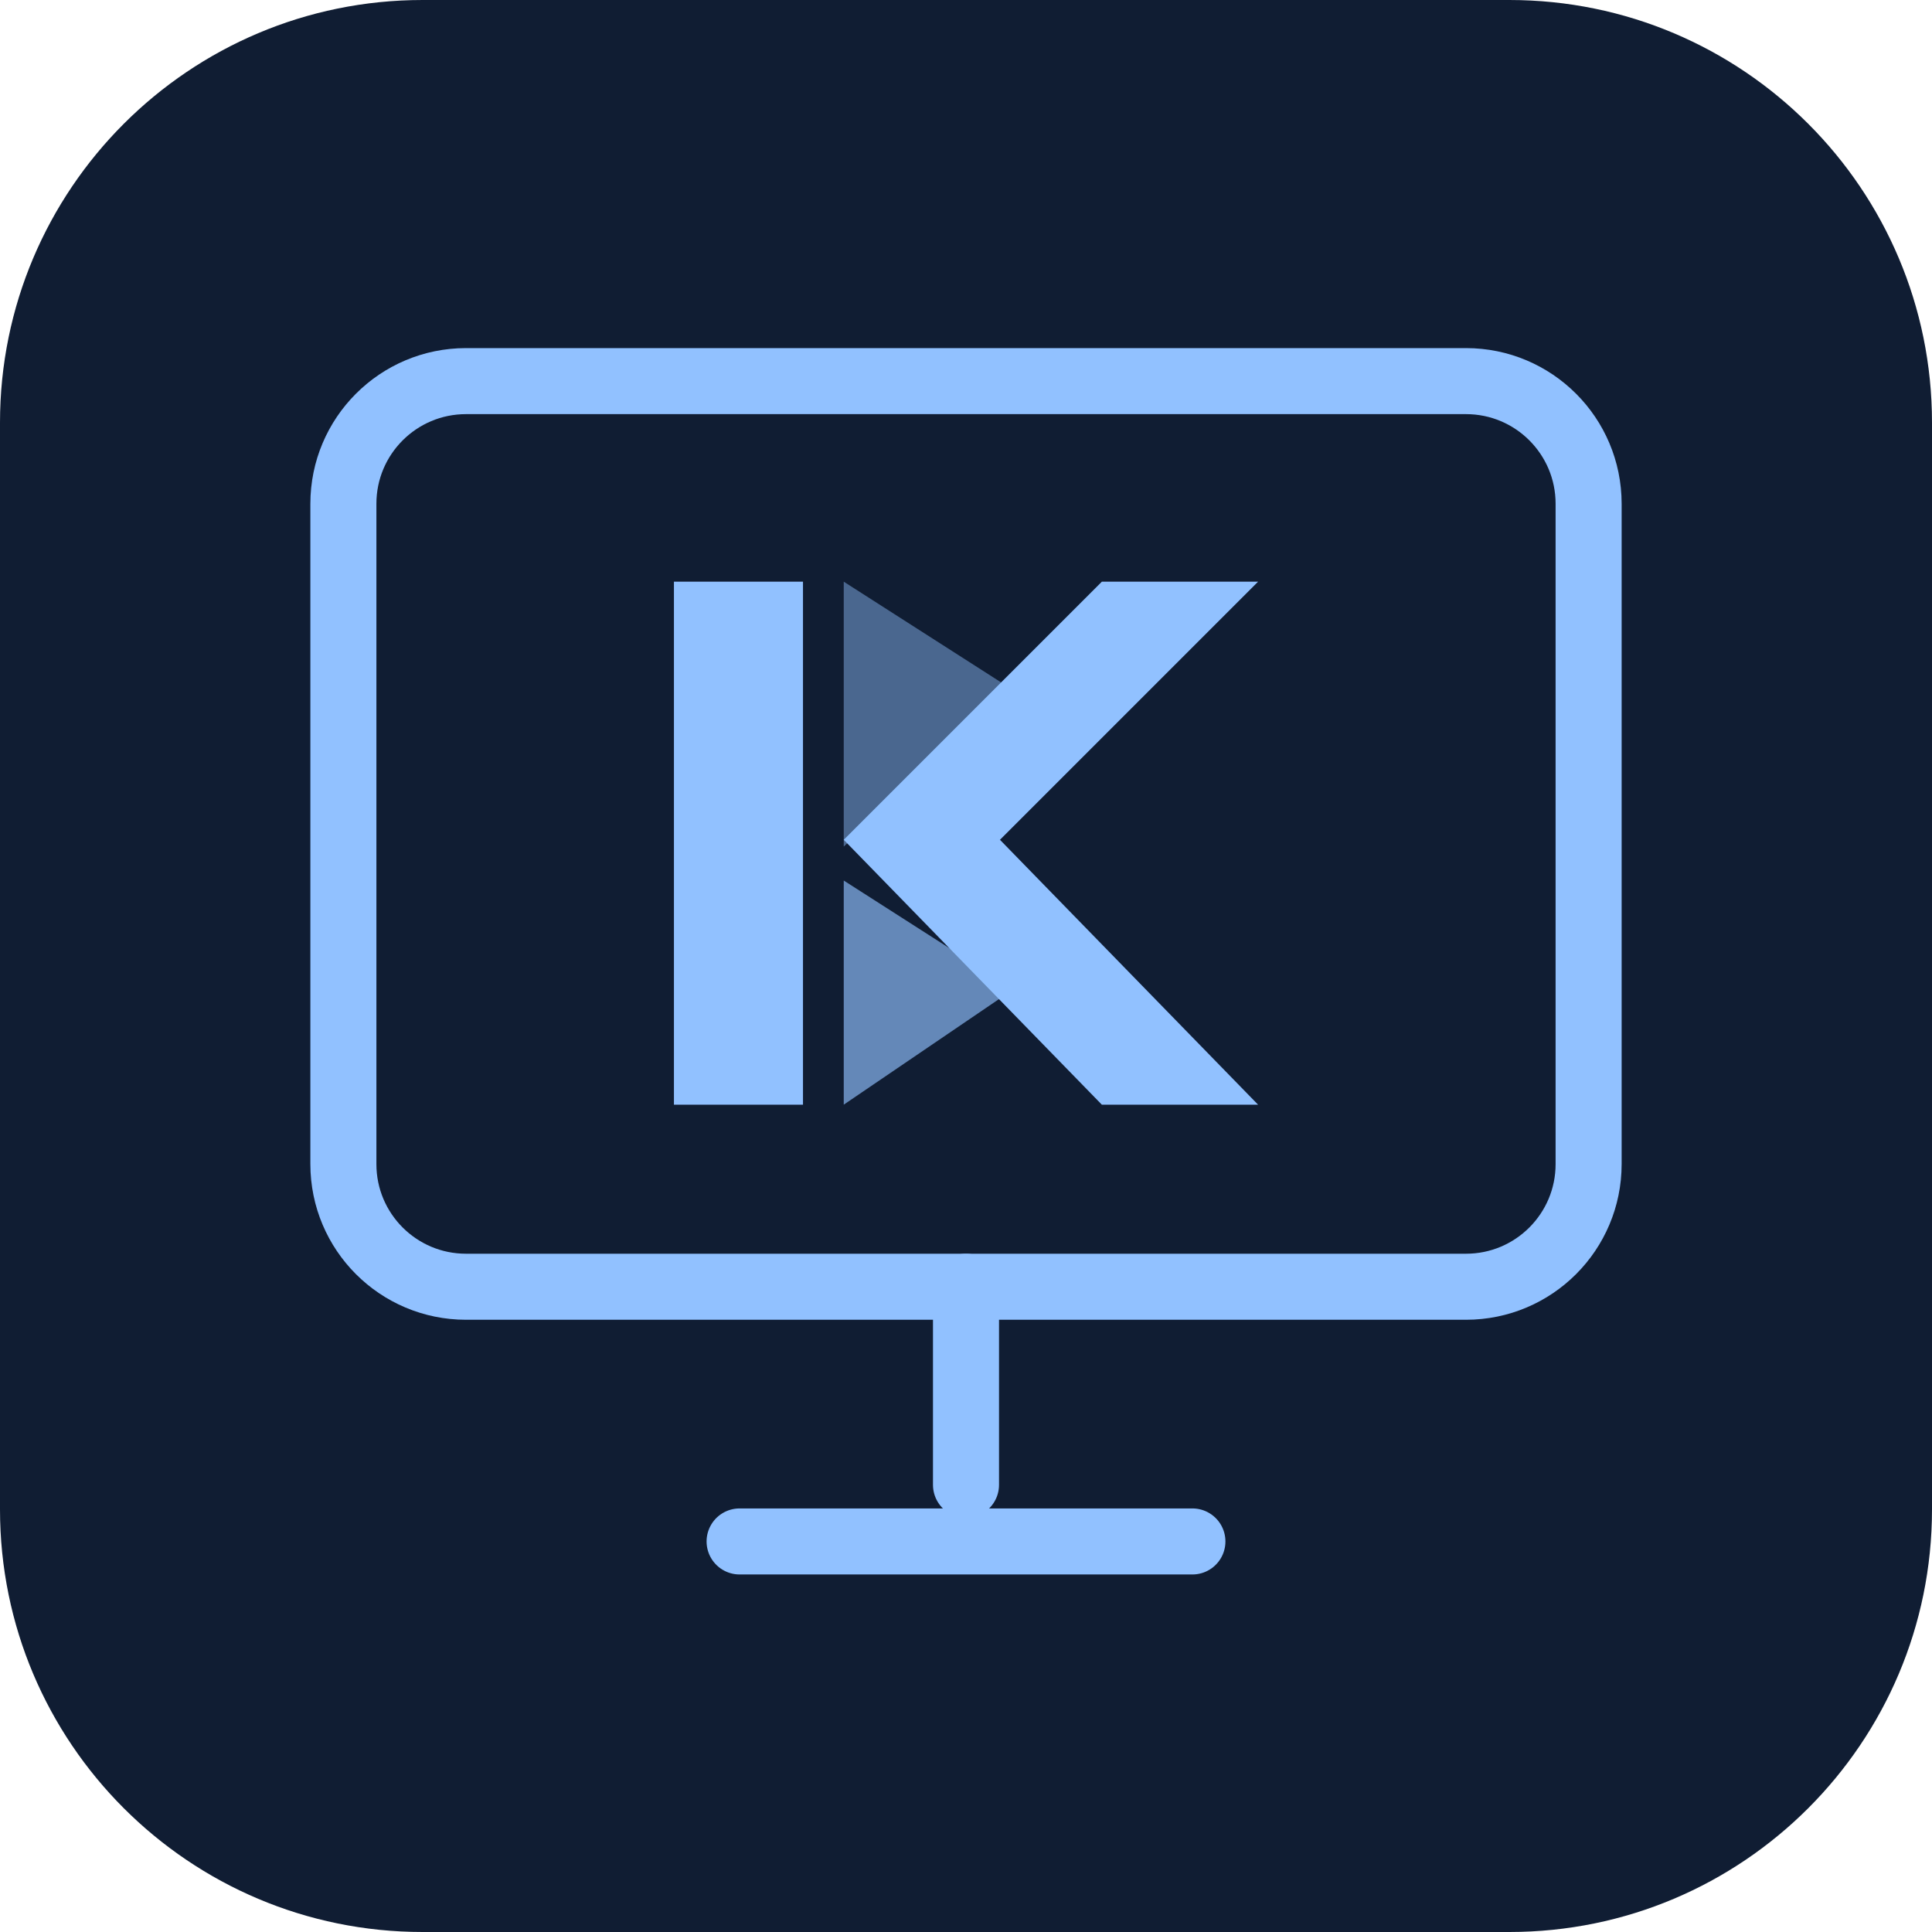
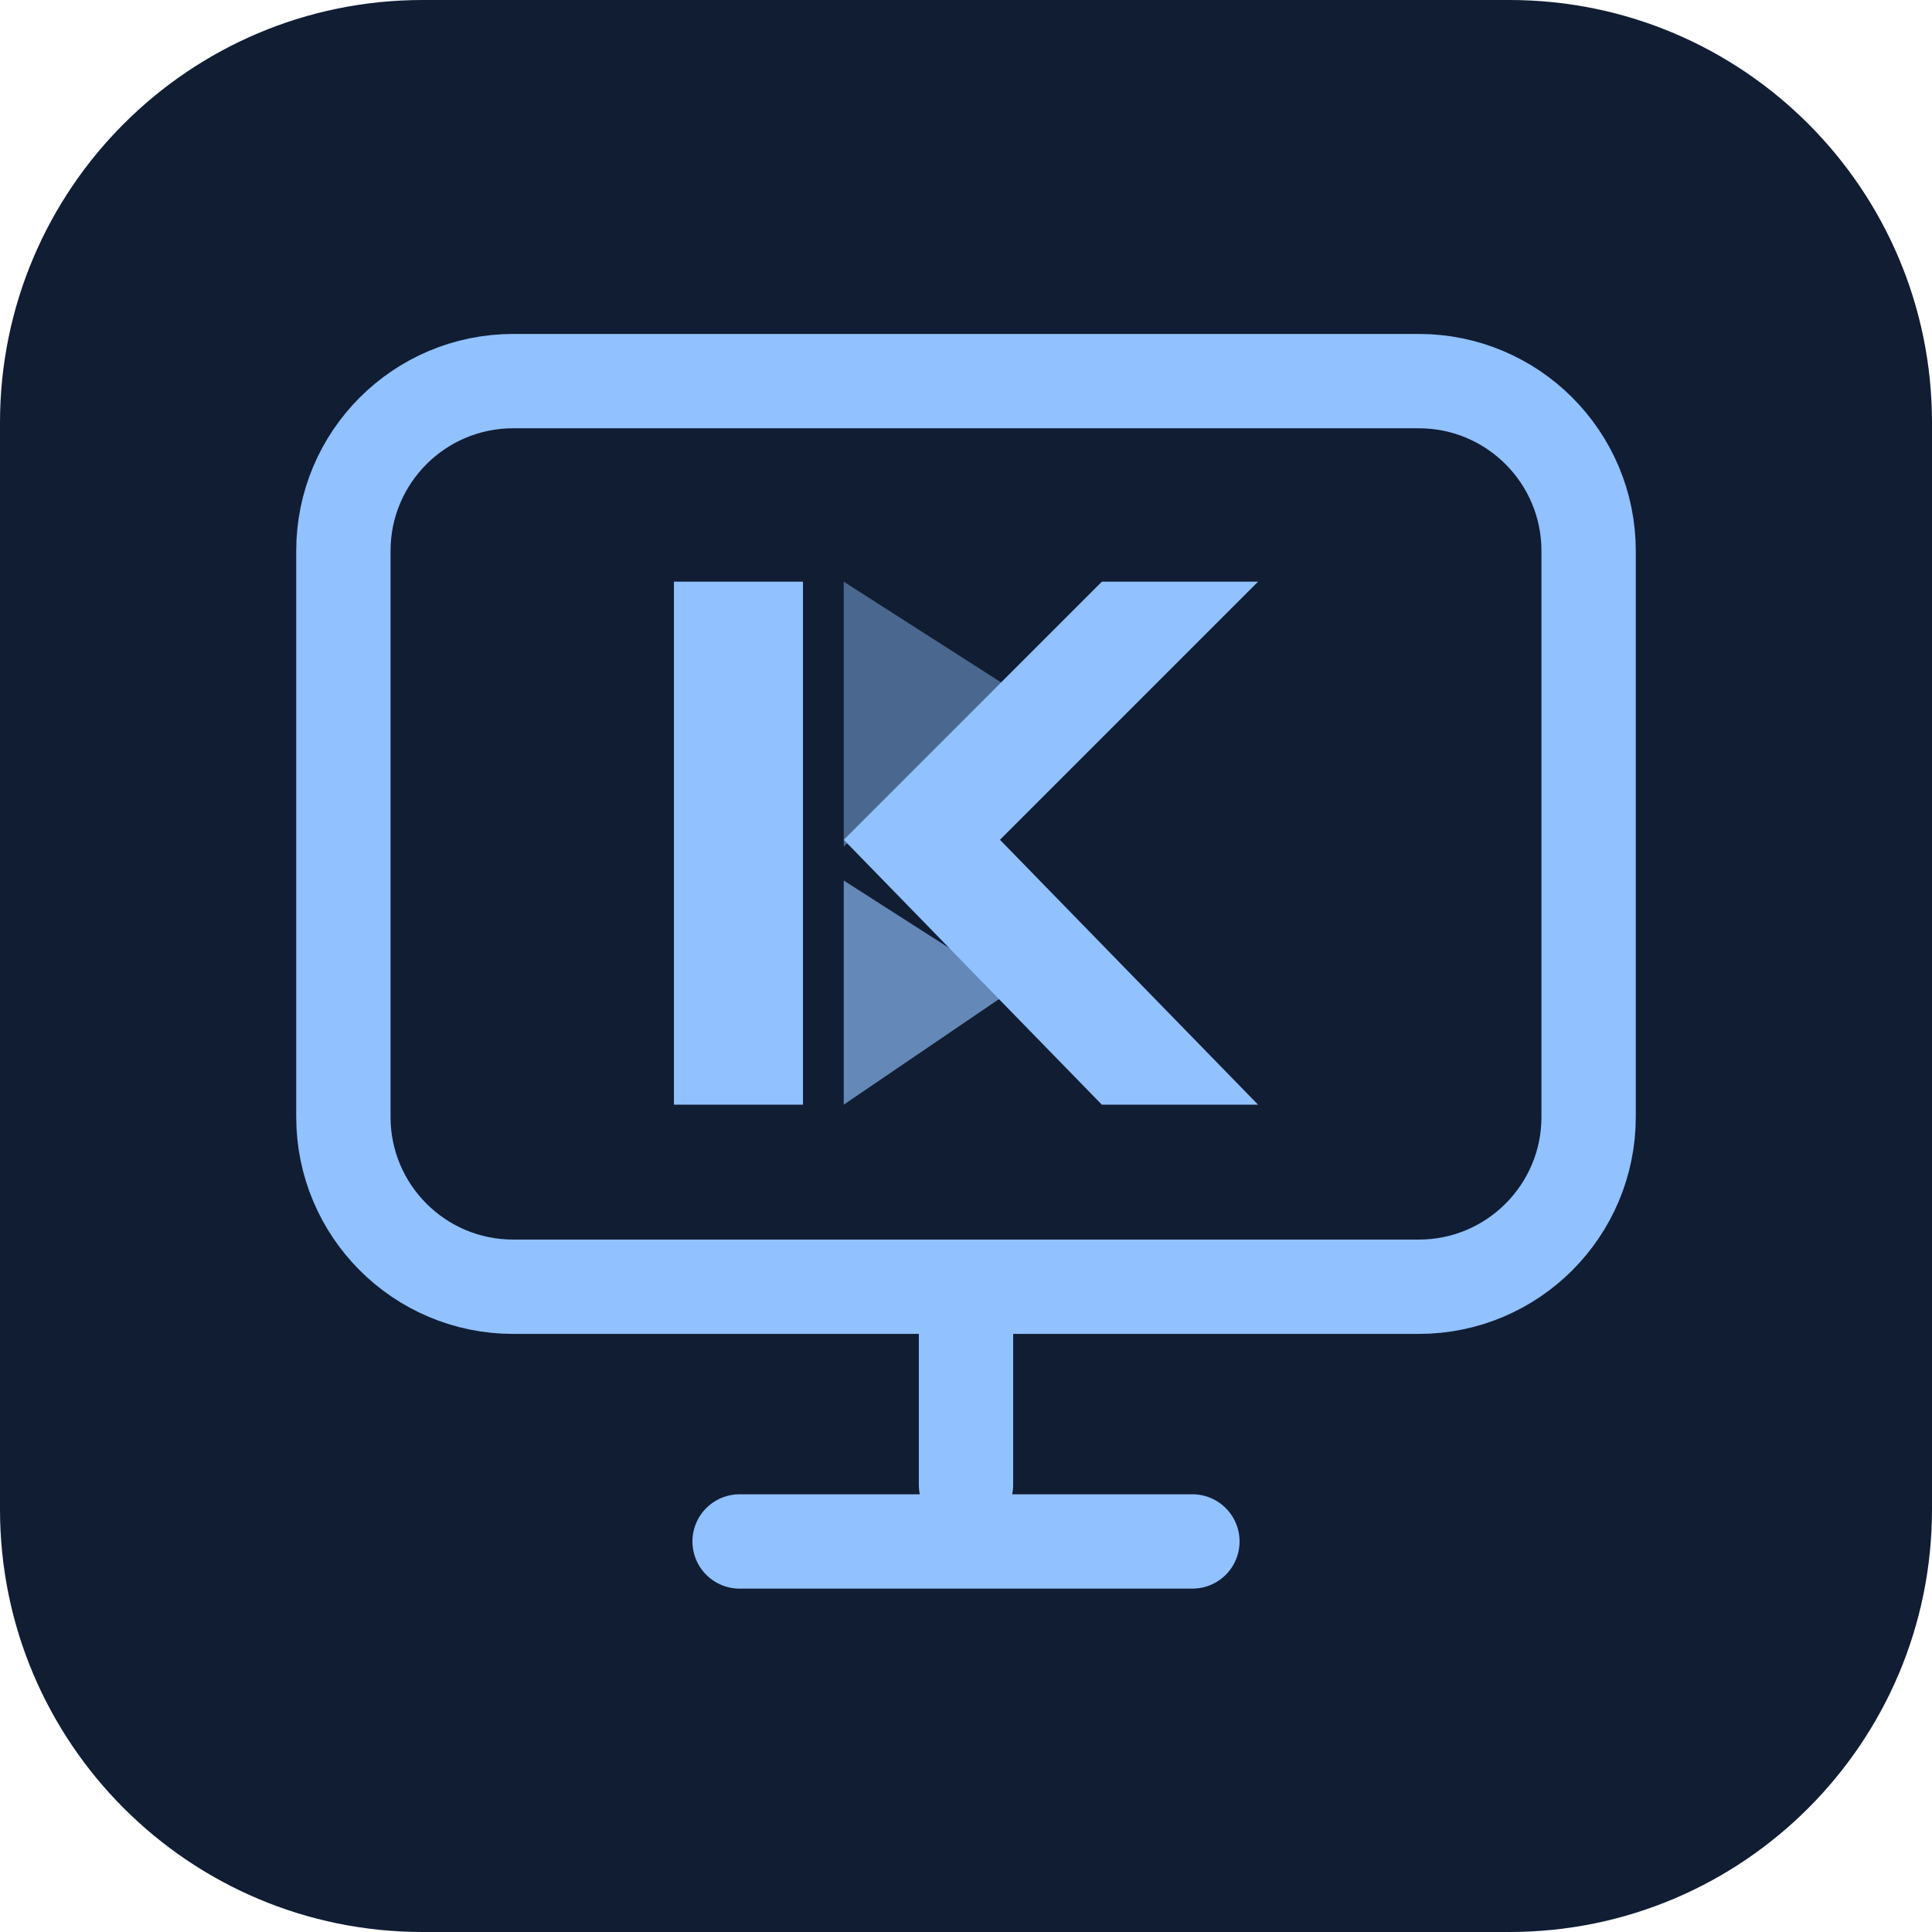
<svg xmlns="http://www.w3.org/2000/svg" viewBox="0 0 512 512">
  <rect width="512" height="512" rx="112" fill="#101d33" />
  <g transform="translate(56 56) scale(2.5)" color="#91c1ff">
-     <rect x="14" y="18" width="132" height="96" rx="13" fill="none" stroke="currentColor" stroke-width="7" />
-     <path d="M80 114v21m-24 6h48" fill="none" stroke="currentColor" stroke-width="7" stroke-linecap="round" />
+     <rect x="14" y="18" width="132" height="96" rx="18" fill="none" stroke="currentColor" stroke-width="10" />
+     <path d="M80 114v21m-24 6h48" fill="none" stroke="currentColor" stroke-width="10" stroke-linecap="round" />
    <g transform="translate(33.2 19.1) scale(.72)">
      <path d="M22 28h19v77H22zm25 38 38-38h23L70 66l38 39H85z" fill="currentColor" />
      <path d="m47 28 25 16-25 23z" fill="currentColor" opacity=".45" />
      <path d="m47 72 25 16-25 17z" fill="currentColor" opacity=".65" />
    </g>
  </g>
</svg>
